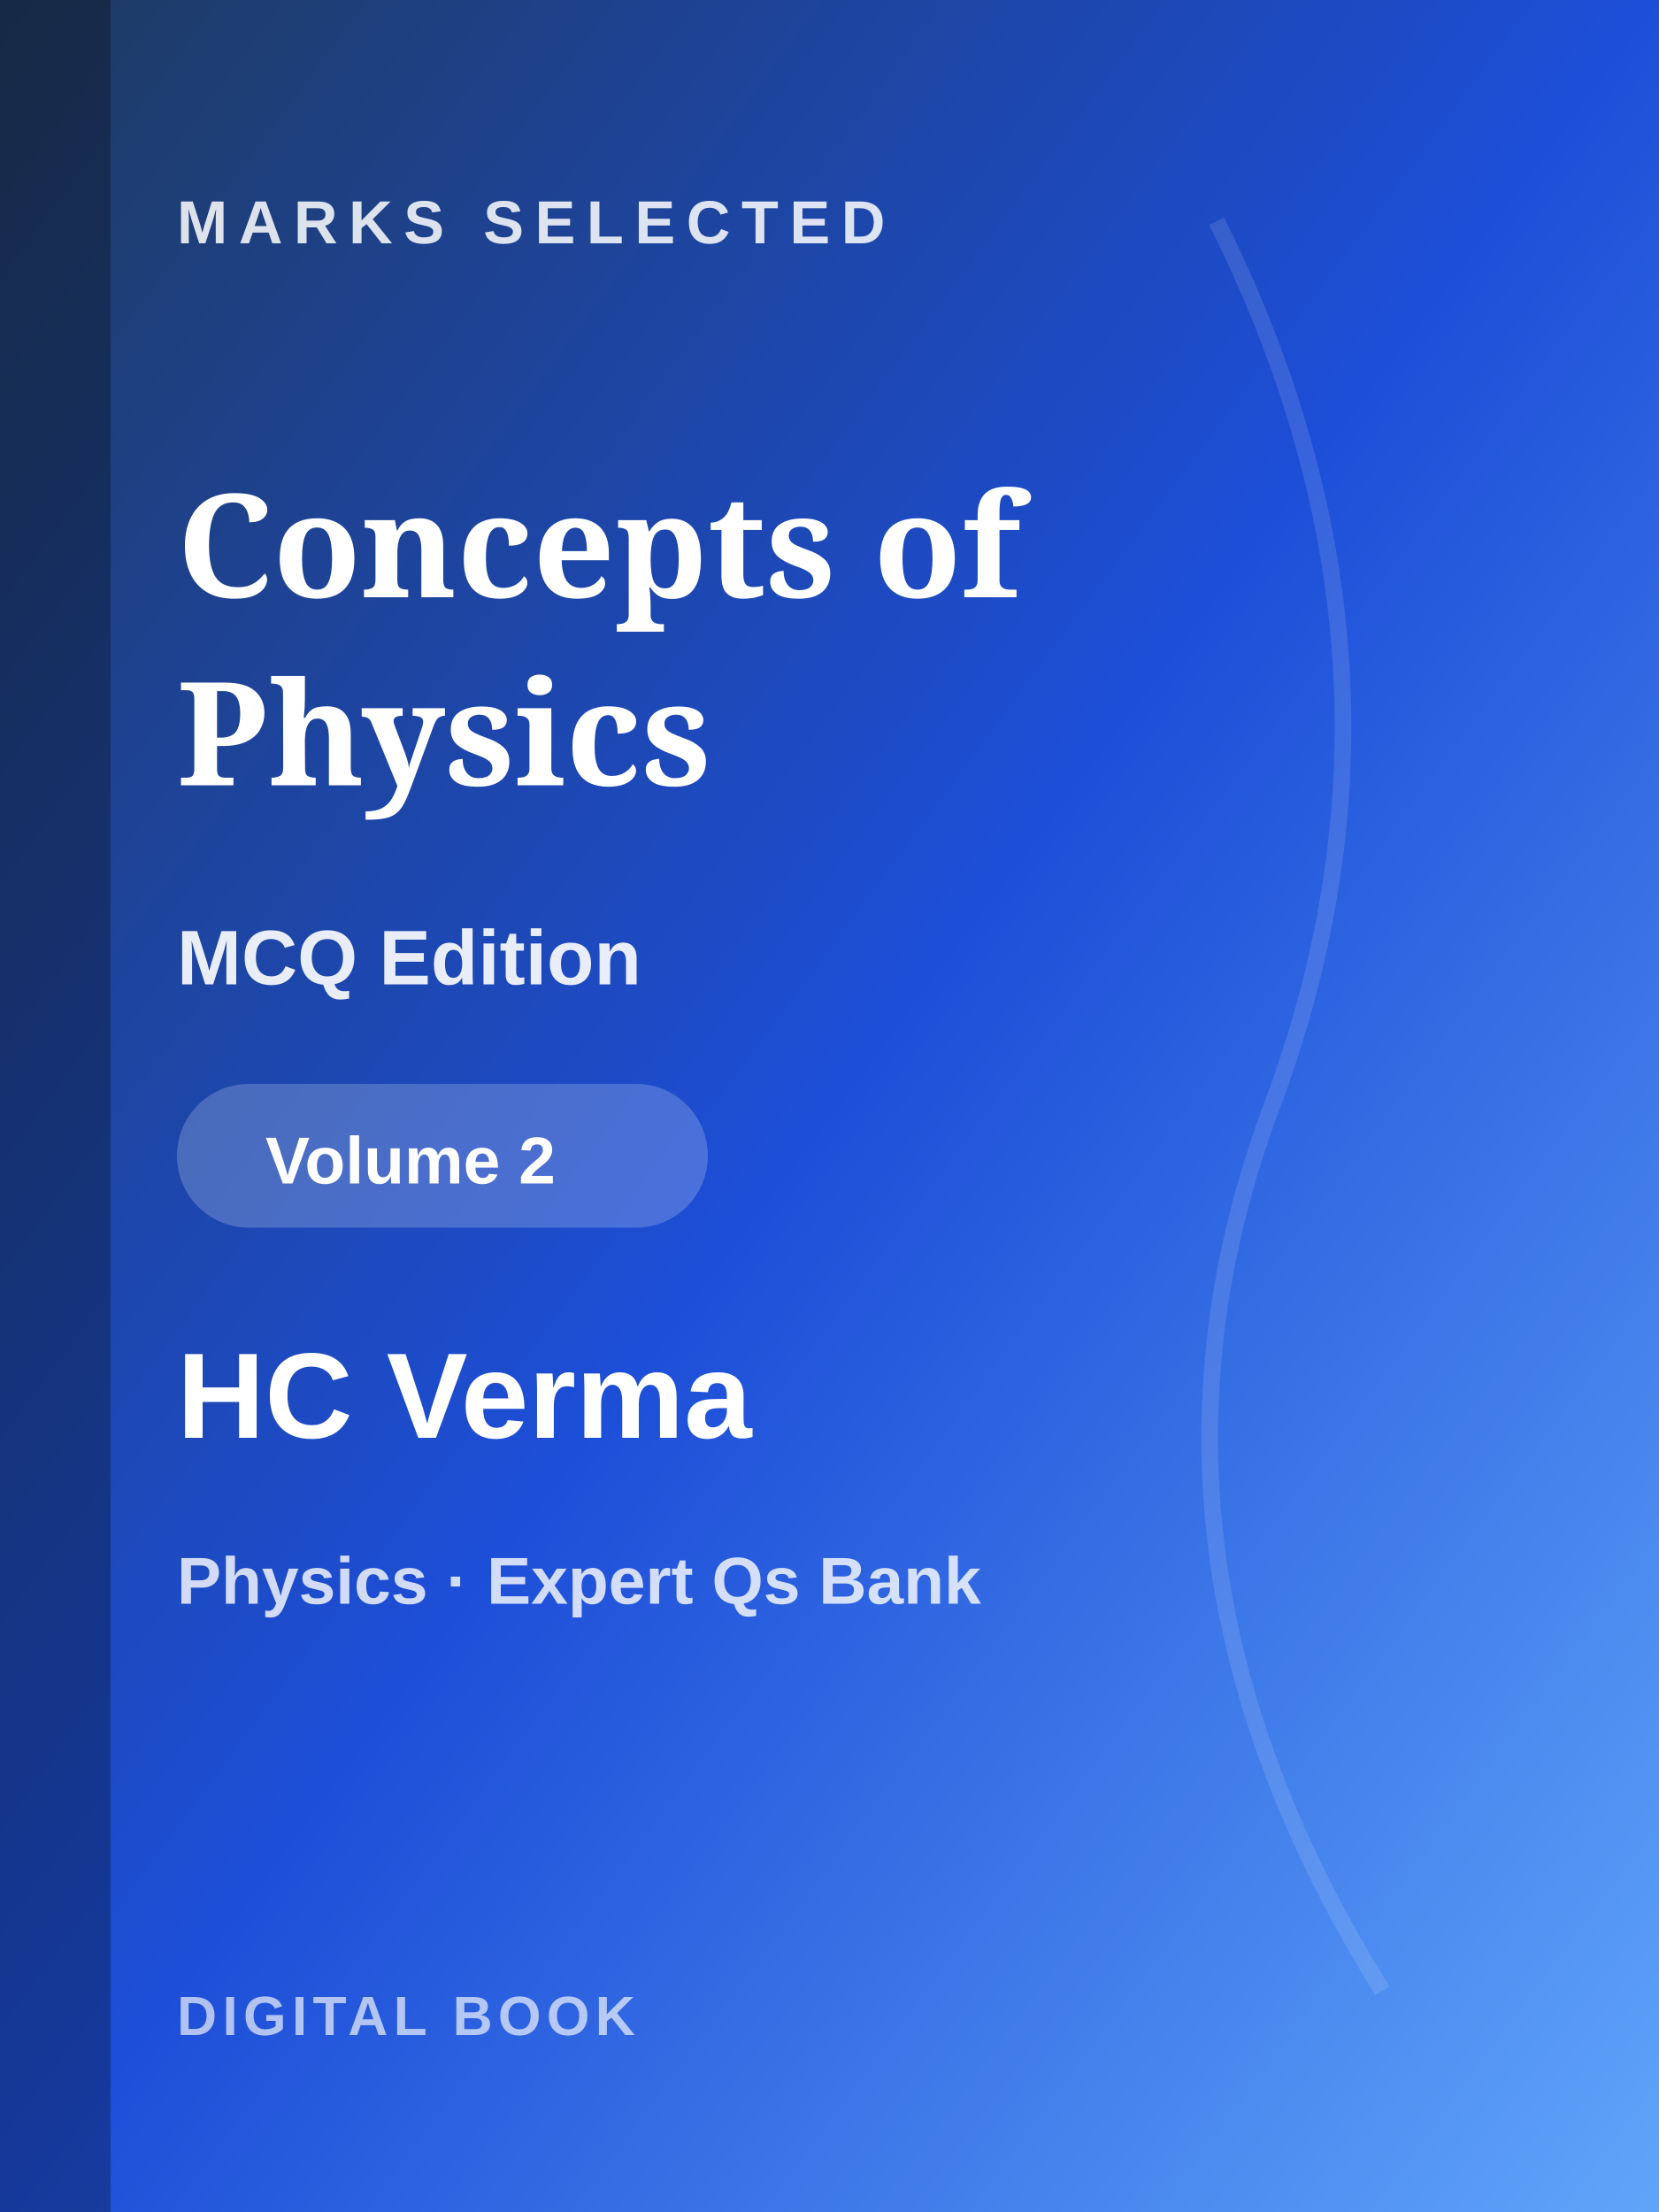
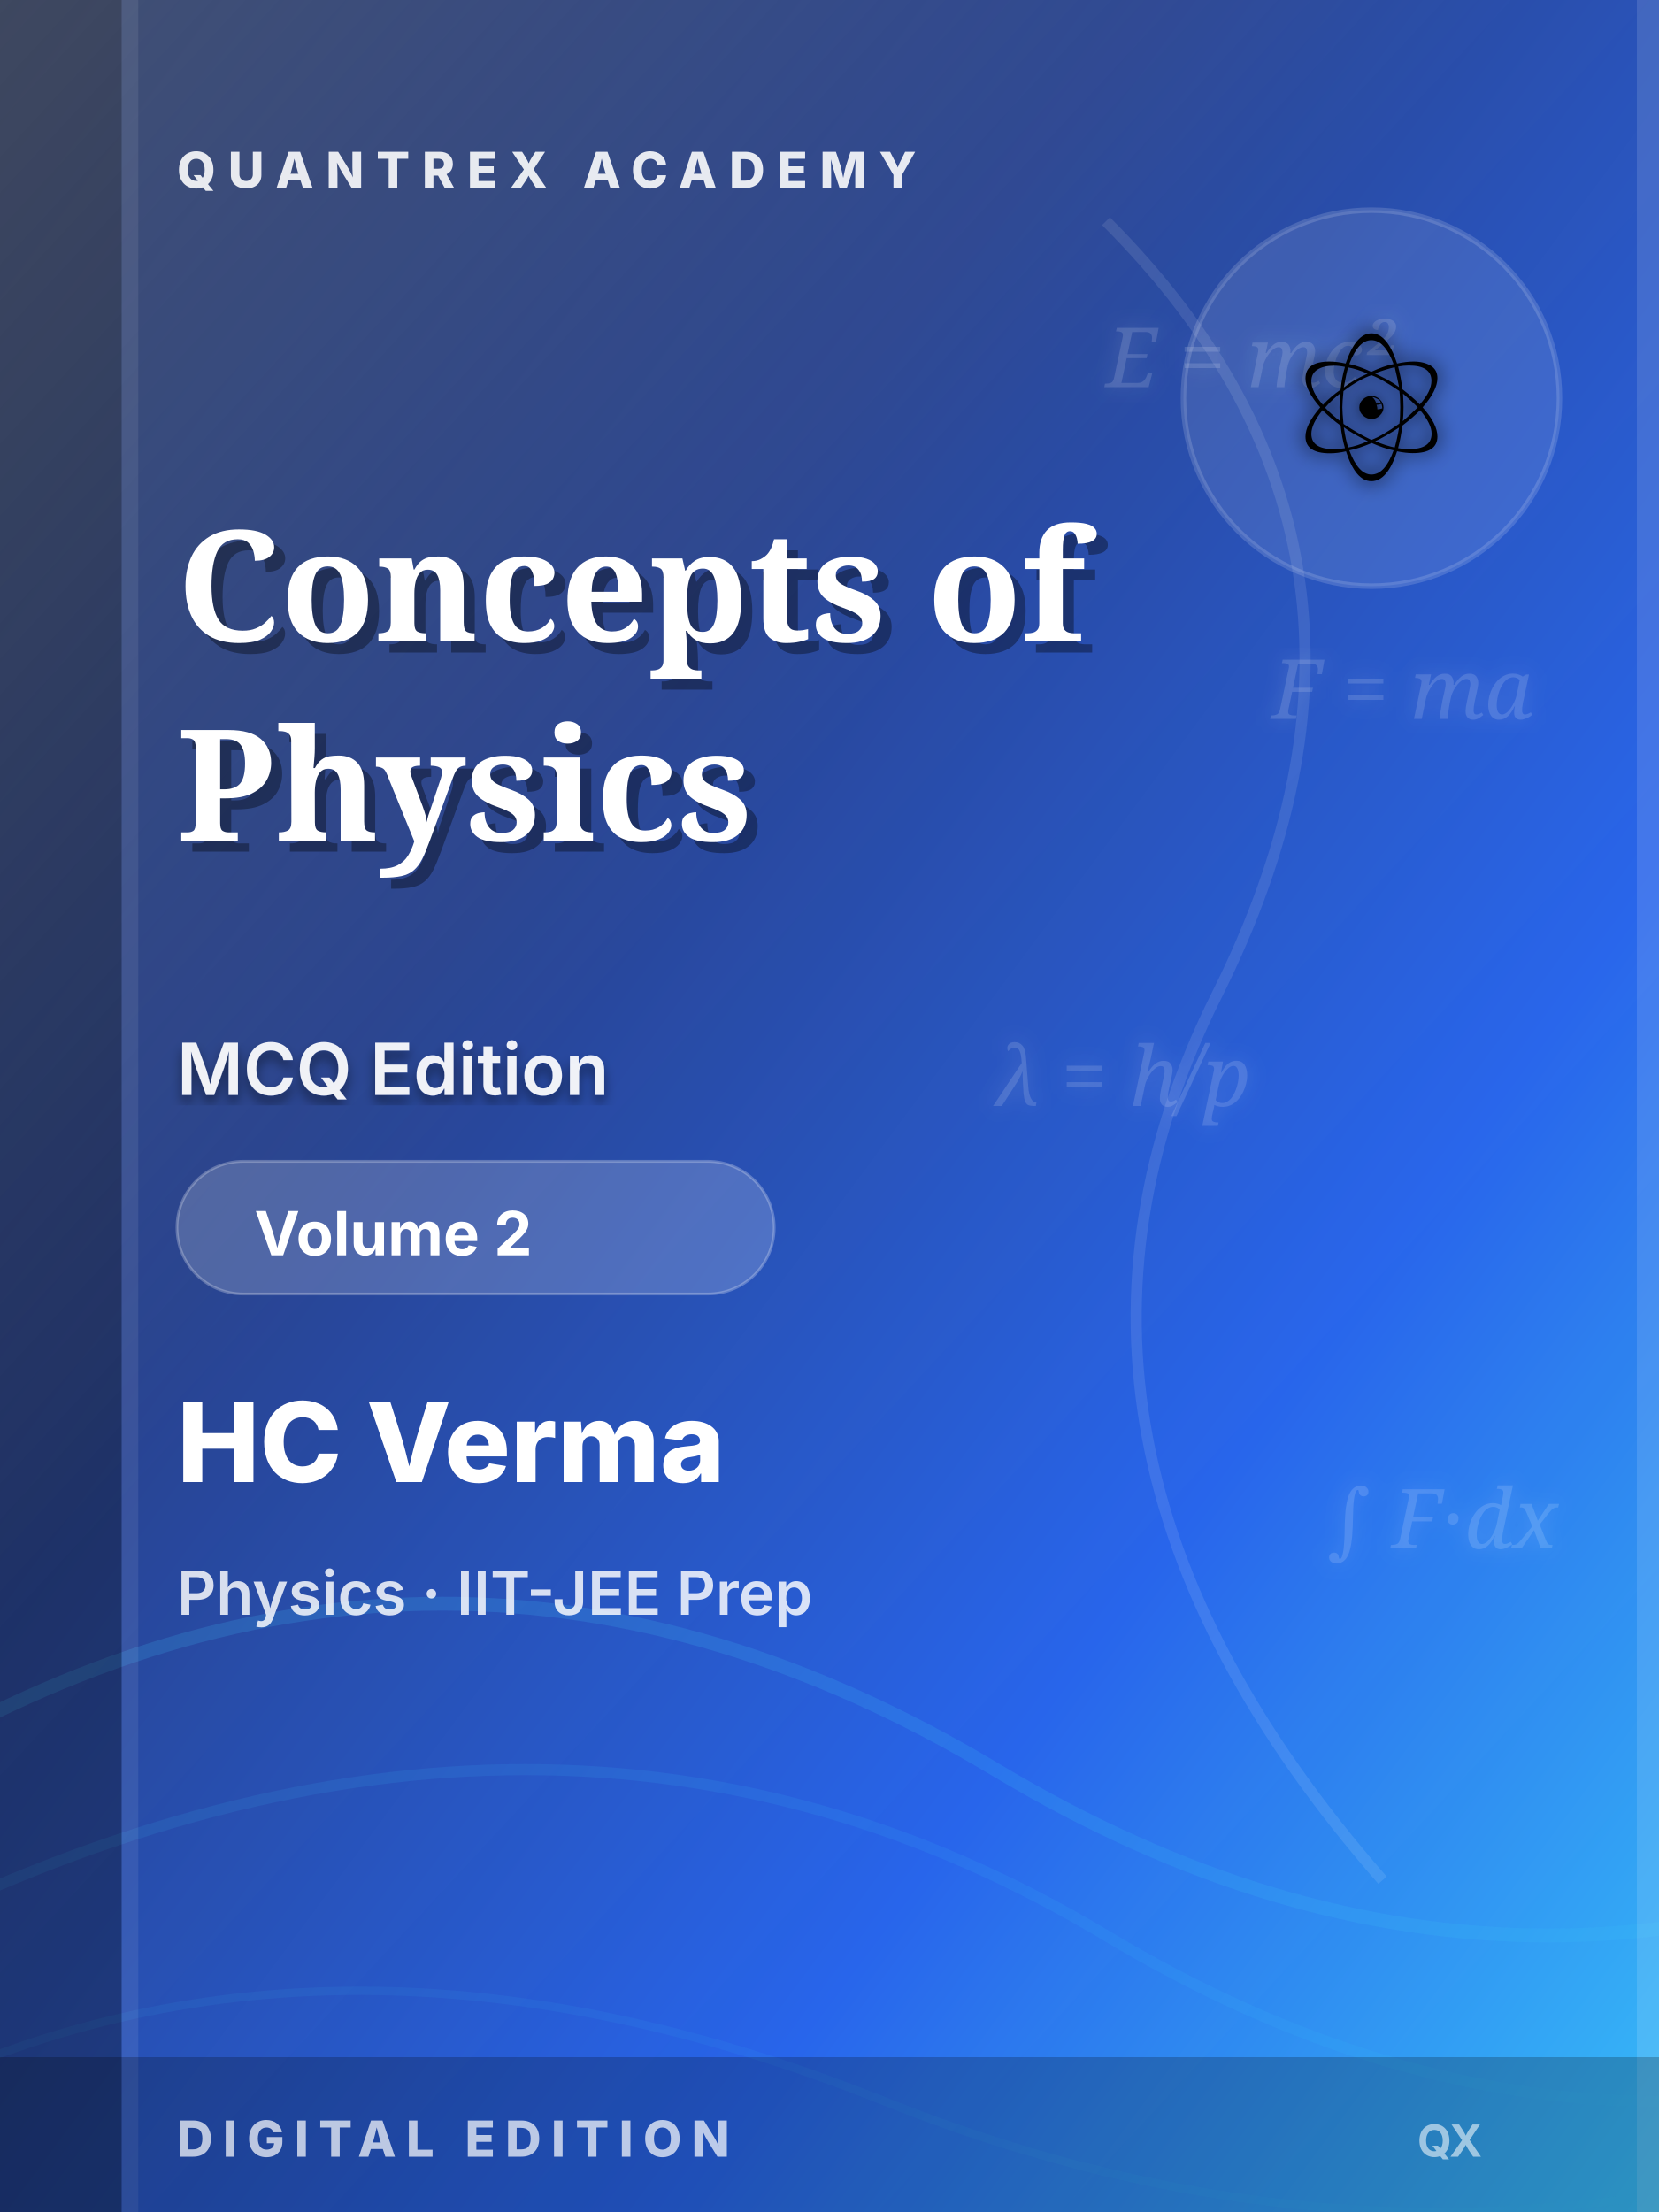
- <svg xmlns="http://www.w3.org/2000/svg" viewBox="0 0 300 400" width="300" height="400">
+ <svg xmlns="http://www.w3.org/2000/svg" viewBox="0 0 300 400" width="300" height="400" role="img" aria-label="Concepts of Physics">
  <defs>
-     <linearGradient id="bg" x1="0%" y1="0%" x2="100%" y2="100%">
-       <stop offset="0%" stop-color="#1e3a5f" />
-       <stop offset="50%" stop-color="#1d4ed8" />
-       <stop offset="100%" stop-color="#60a5fa" />
+     <linearGradient id="hcvermav2-bg" x1="0%" y1="0%" x2="100%" y2="100%">
+       <stop offset="0%" stop-color="#0c1e4a" />
+       <stop offset="35%" stop-color="#1e3a8a" />
+       <stop offset="70%" stop-color="#2563eb" />
+       <stop offset="100%" stop-color="#38bdf8" />
    </linearGradient>
+     <linearGradient id="hcvermav2-shine" x1="0%" y1="0%" x2="100%" y2="100%">
+       <stop offset="0%" stop-color="rgba(255,255,255,0.35)" />
+       <stop offset="100%" stop-color="rgba(255,255,255,0)" />
+     </linearGradient>
+     <linearGradient id="hcvermav2-gloss" x1="0%" y1="0%" x2="80%" y2="100%">
+       <stop offset="0%" stop-color="rgba(255,255,255,0.22)" />
+       <stop offset="45%" stop-color="rgba(255,255,255,0.04)" />
+       <stop offset="100%" stop-color="rgba(255,255,255,0)" />
+     </linearGradient>
+     <filter id="hcvermav2-glow" x="-20%" y="-20%" width="140%" height="140%">
+       <feGaussianBlur stdDeviation="1.8" result="b" />
+       <feMerge>
+         <feMergeNode in="b" />
+         <feMergeNode in="SourceGraphic" />
+       </feMerge>
+     </filter>
+     <filter id="hcvermav2-emboss">
+       <feDropShadow dx="0" dy="1.5" stdDeviation="1" flood-color="rgba(0,0,0,0.45)" />
+     </filter>
  </defs>
-   <rect width="300" height="400" fill="url(#bg)" />
-   <rect x="0" y="0" width="20" height="400" fill="rgba(0,0,0,.28)" />
-   <path d="M220 40 Q260 120 230 200 Q200 280 250 360" stroke="rgba(255,255,255,.12)" stroke-width="3" fill="none" />
-   <text x="32" y="44" fill="rgba(255,255,255,.85)" font-family="Arial,sans-serif" font-size="11" font-weight="700" letter-spacing="2">MARKS SELECTED</text>
-   <text x="32" y="108" fill="#fff" font-family="Georgia,serif" font-size="26" font-weight="700">Concepts of</text>
-   <text x="32" y="142" fill="#fff" font-family="Georgia,serif" font-size="26" font-weight="700">Physics</text>
-   <text x="32" y="178" fill="rgba(255,255,255,.9)" font-family="Arial,sans-serif" font-size="14" font-weight="600">MCQ Edition</text>
-   <rect x="32" y="196" width="96" height="26" rx="13" fill="rgba(255,255,255,.2)" />
-   <text x="48" y="214" fill="#fff" font-family="Arial,sans-serif" font-size="12" font-weight="700">Volume 2</text>
-   <text x="32" y="260" fill="#fff" font-family="Arial,sans-serif" font-size="22" font-weight="800">HC Verma</text>
-   <text x="32" y="290" fill="rgba(255,255,255,.8)" font-family="Arial,sans-serif" font-size="12" font-weight="600">Physics · Expert Qs Bank</text>
-   <text x="32" y="368" fill="rgba(255,255,255,.65)" font-family="Arial,sans-serif" font-size="10" font-weight="700" letter-spacing="1">DIGITAL BOOK</text>
+   <rect width="300" height="400" fill="url(#hcvermav2-bg)" />
+   <path d="M-20 320 Q80 260 180 320 T380 320" stroke="#38bdf8" stroke-opacity="0.18" stroke-width="2.5" fill="none" />
+   <path d="M-20 350 Q100 290 200 350 T400 350" stroke="#38bdf8" stroke-opacity="0.12" stroke-width="2" fill="none" />
+   <path d="M-20 380 Q60 340 160 380 T360 380" stroke="#38bdf8" stroke-opacity="0.08" stroke-width="1.5" fill="none" />
+   <path d="M200 40 Q260 100 220 180 Q180 260 250 340" stroke="rgba(255,255,255,0.1)" stroke-width="2" fill="none" />
+   <text x="200" y="70" fill="rgba(255,255,255,0.14)" font-family="Georgia,serif" font-size="15" font-style="italic" filter="url(#hcvermav2-glow)">E = mc²</text>
+   <text x="230" y="130" fill="rgba(255,255,255,0.14)" font-family="Georgia,serif" font-size="15" font-style="italic" filter="url(#hcvermav2-glow)">F = ma</text>
+   <text x="180" y="200" fill="rgba(255,255,255,0.14)" font-family="Georgia,serif" font-size="15" font-style="italic" filter="url(#hcvermav2-glow)">λ = h/p</text>
+   <text x="240" y="280" fill="rgba(255,255,255,0.14)" font-family="Georgia,serif" font-size="15" font-style="italic" filter="url(#hcvermav2-glow)">∫ F·dx</text>
+   <rect x="0" y="0" width="22" height="400" fill="rgba(0,0,0,0.32)" />
+   <rect x="22" y="0" width="3" height="400" fill="rgba(255,255,255,0.08)" />
+   <rect x="296" y="0" width="4" height="400" fill="rgba(255,255,255,0.12)" />
+   <rect x="0" y="0" width="300" height="400" fill="url(#hcvermav2-gloss)" />
+   <text x="32" y="34" fill="rgba(255,255,255,0.88)" font-family="Inter,Arial,sans-serif" font-size="9" font-weight="800" letter-spacing="2.2">QUANTREX ACADEMY</text>
+   <text x="34" y="118" fill="rgba(0,0,0,0.35)" font-family="Literata,Georgia,serif" font-size="28" font-weight="700">Concepts of</text>
+   <text x="32" y="116" fill="#ffffff" font-family="Literata,Georgia,serif" font-size="28" font-weight="700">Concepts of</text>
+   <text x="34" y="154" fill="rgba(0,0,0,0.35)" font-family="Literata,Georgia,serif" font-size="28" font-weight="700">Physics</text>
+   <text x="32" y="152" fill="#ffffff" font-family="Literata,Georgia,serif" font-size="28" font-weight="700">Physics</text>
+   <text x="32" y="198" fill="rgba(255,255,255,0.92)" font-family="Inter,Arial,sans-serif" font-size="13" font-weight="600" filter="url(#hcvermav2-emboss)">MCQ Edition</text>
+   <rect x="32" y="210" width="108" height="24" rx="12" fill="rgba(255,255,255,0.18)" stroke="rgba(255,255,255,0.25)" stroke-width="0.5" />
+   <text x="46" y="227" fill="#fff" font-family="Inter,Arial,sans-serif" font-size="11" font-weight="700">Volume 2</text>
+   <text x="32" y="268" fill="#fff" font-family="Inter,Arial,sans-serif" font-size="20" font-weight="800">HC Verma</text>
+   <text x="32" y="292" fill="rgba(255,255,255,0.82)" font-family="Inter,Arial,sans-serif" font-size="11" font-weight="600">Physics · IIT-JEE Prep</text>
+   <circle cx="248" cy="72" r="34" fill="rgba(255,255,255,0.1)" stroke="rgba(255,255,255,0.15)" stroke-width="1" />
+   <text x="248" y="82" text-anchor="middle" font-size="30" filter="url(#hcvermav2-glow)">⚛</text>
+   <rect x="0" y="372" width="300" height="28" fill="rgba(0,0,0,0.22)" />
+   <text x="32" y="390" fill="rgba(255,255,255,0.7)" font-family="Inter,Arial,sans-serif" font-size="9" font-weight="800" letter-spacing="1.8">DIGITAL EDITION</text>
+   <text x="268" y="390" text-anchor="end" fill="rgba(255,255,255,0.55)" font-family="Inter,Arial,sans-serif" font-size="8" font-weight="700">QX</text>
</svg>
